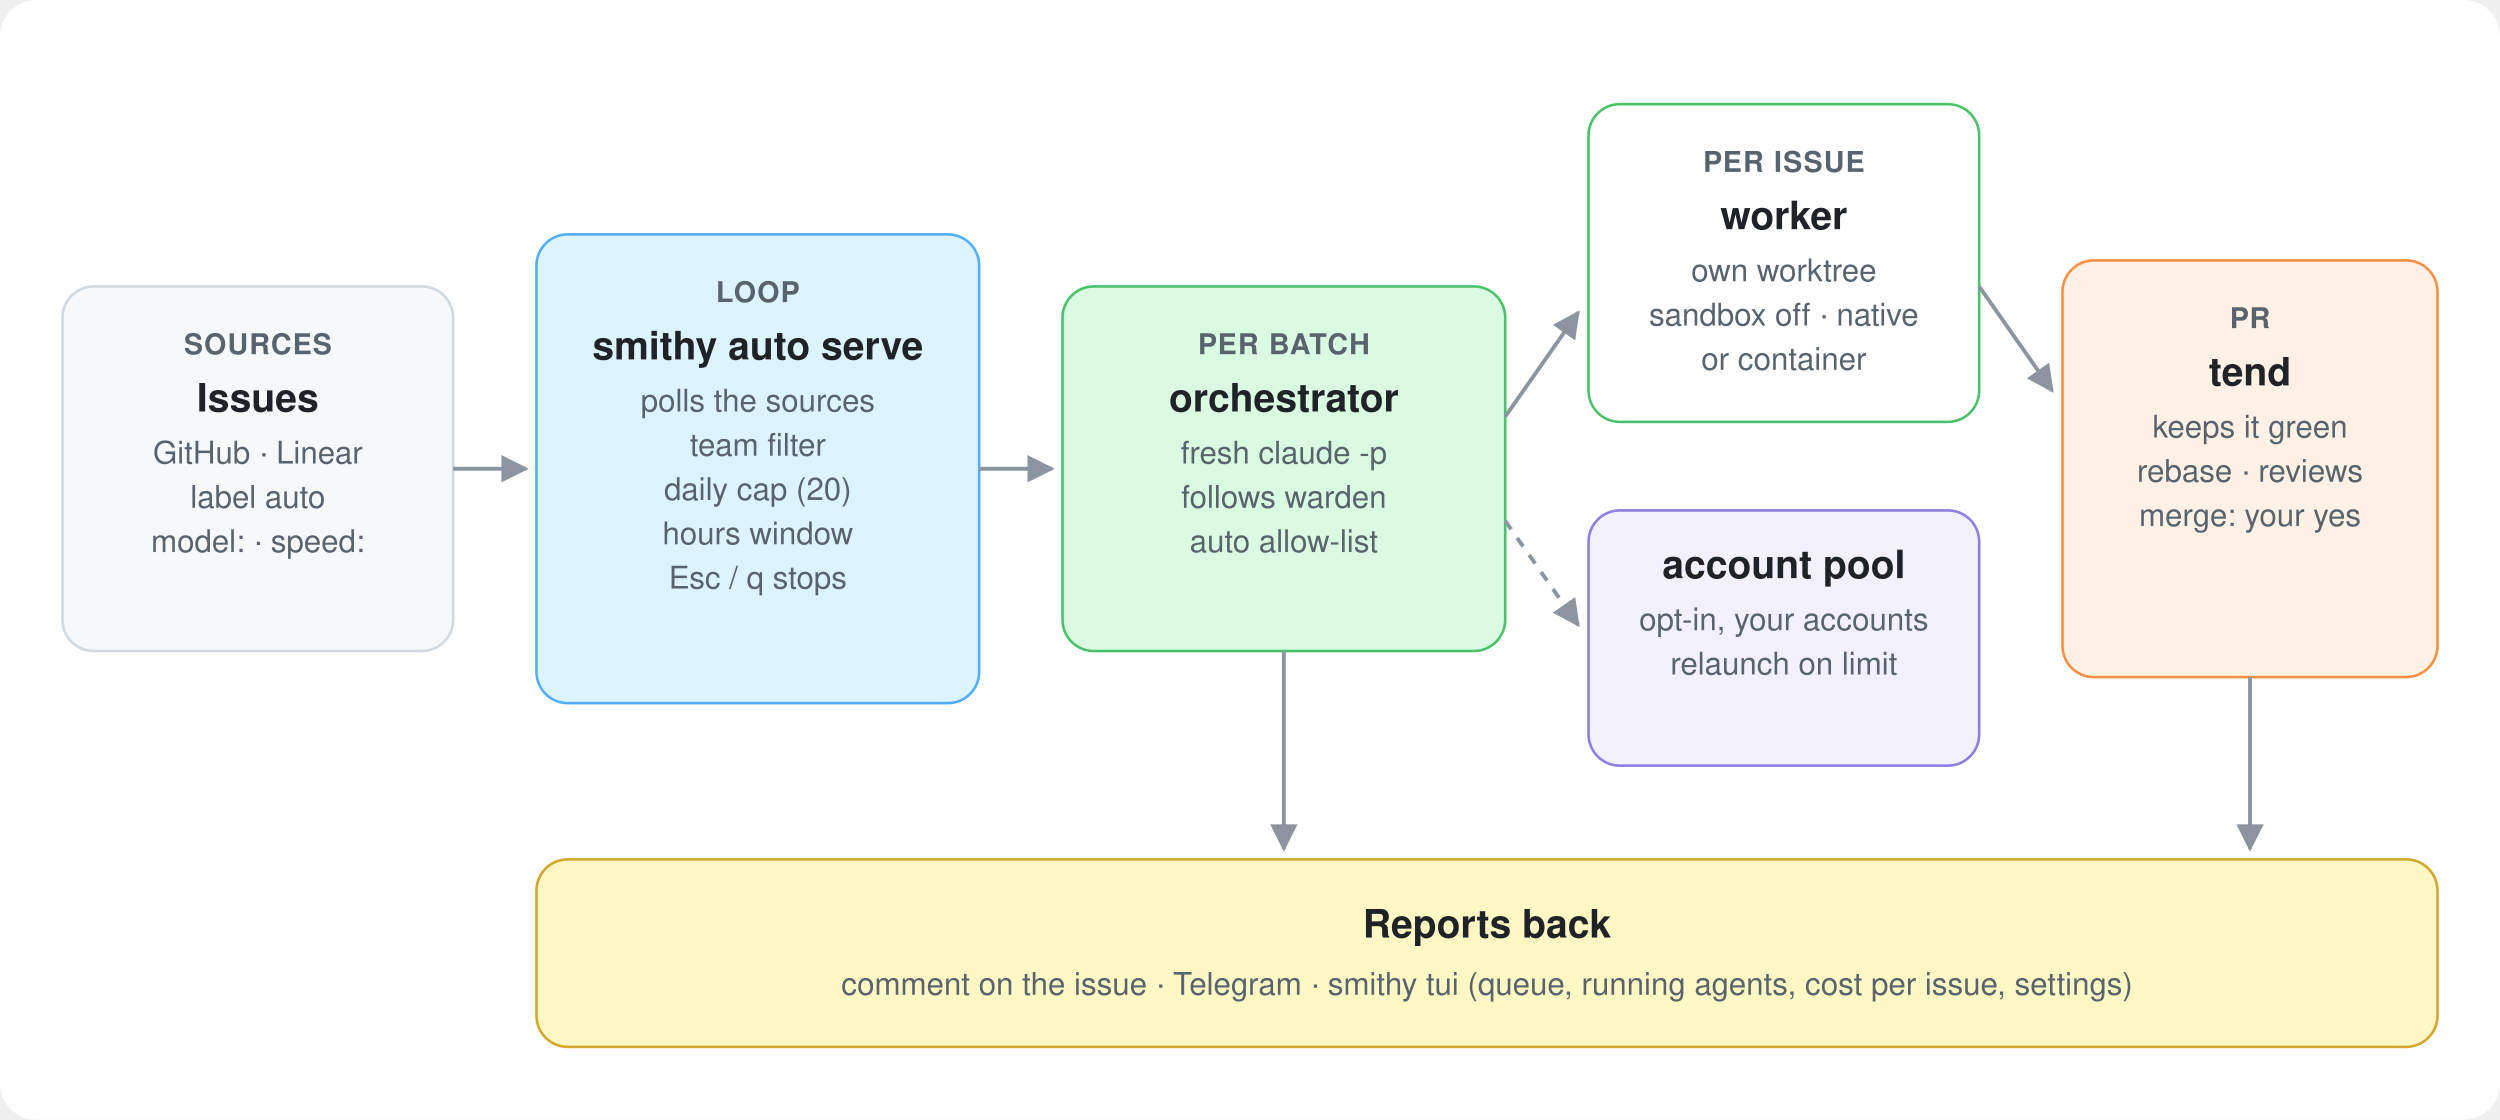
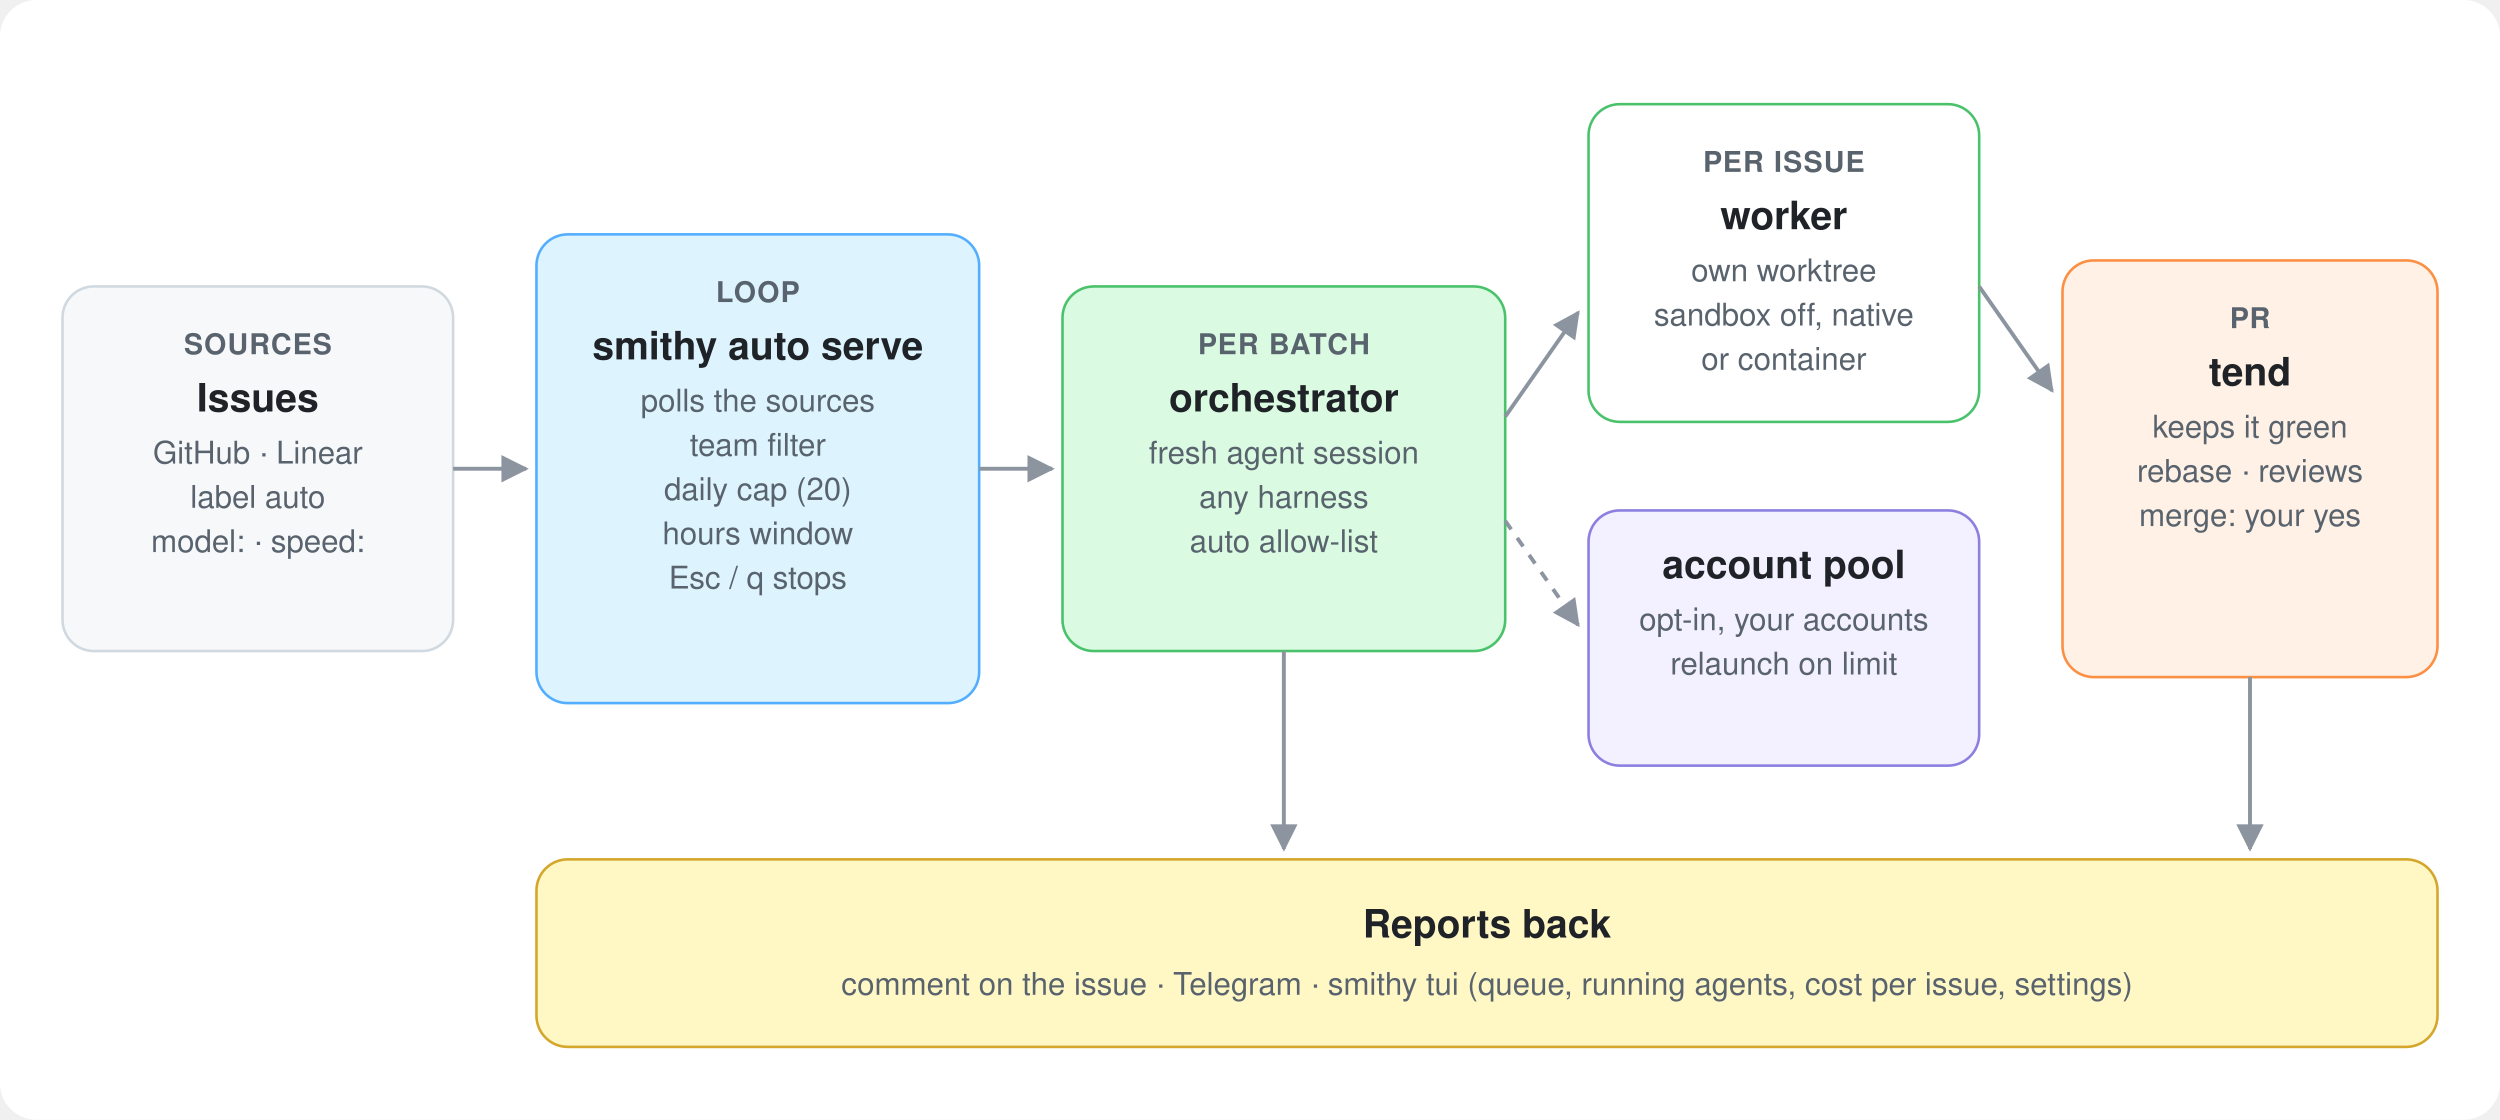
<svg xmlns="http://www.w3.org/2000/svg" width="960" height="430" viewBox="0 0 960 430" role="img" font-family="-apple-system, BlinkMacSystemFont, 'Segoe UI', Helvetica, Arial, sans-serif">
  <style>
    .bg { fill: #ffffff; }
    .t { font-size: 15px; font-weight: 600; fill: #1f2328; }
    .s { font-size: 12px; fill: #59636e; }
    .k { font-size: 11px; font-weight: 600; letter-spacing: .04em; fill: #59636e; }
    .chip { font-size: 12px; font-weight: 600; fill: #1f2328; }
    .neutral { fill: #f6f8fa; stroke: #d1d9e0; }
    .router { fill: #ddf4ff; stroke: #54aeff; }
    .smelt { fill: #f3f0ff; stroke: #8b7fe0; }
    .warden { fill: #dafbe1; stroke: #4ac26b; }
    .tend { fill: #fff1e5; stroke: #fb8f44; }
    .done { fill: #f6f8fa; stroke: #8250df; }
    .notify { fill: #fff8c5; stroke: #d4a72c; }
    .worker { fill: #ffffff; stroke: #4ac26b; }
    .lane { fill: none; stroke: #d1d9e0; stroke-dasharray: 4 4; }
    .line { stroke: #8c959f; stroke-width: 1.5; fill: none; }
    .head { fill: #8c959f; }
    @media (prefers-color-scheme: dark) {
      .bg { fill: #0d1117; }
      .t, .chip { fill: #f0f6fc; }
      .s, .k { fill: #9198a1; }
      .neutral { fill: #151b23; stroke: #3d444d; }
      .router { fill: #0c2d4f; stroke: #4493f8; }
      .smelt { fill: #231f3d; stroke: #8b7fe0; }
      .warden { fill: #0f2a19; stroke: #3fb950; }
      .tend { fill: #3a2210; stroke: #db6d28; }
      .done { fill: #151b23; stroke: #ab7df8; }
      .notify { fill: #2e2a10; stroke: #bb8009; }
      .worker { fill: #0d1117; stroke: #3fb950; }
      .lane { stroke: #3d444d; }
      .line { stroke: #656c76; }
      .head { fill: #656c76; }
    }
  </style>
  <defs>
    <marker id="a" viewBox="0 0 10 10" refX="9" refY="5" markerWidth="7" markerHeight="7" orient="auto-start-reverse">
      <path d="M0 0L10 5L0 10z" class="head" />
    </marker>
  </defs>
  <rect class="bg" x="0" y="0" width="960" height="430" rx="14" />
  <rect class="neutral" x="24" y="110" width="150" height="140" rx="12" />
  <text class="k" x="99" y="136" text-anchor="middle">SOURCES</text>
  <text class="t" x="99" y="158" text-anchor="middle">Issues</text>
  <text class="s" x="99" y="178" text-anchor="middle">GitHub · Linear</text>
  <text class="s" x="99" y="195" text-anchor="middle">label auto</text>
  <text class="s" x="99" y="212" text-anchor="middle">model: · speed:</text>
  <rect class="router" x="206" y="90" width="170" height="180" rx="12" />
  <text class="k" x="291" y="116" text-anchor="middle">LOOP</text>
  <text class="t" x="291" y="138" text-anchor="middle">smithy auto serve</text>
  <text class="s" x="291" y="158" text-anchor="middle">polls the sources</text>
  <text class="s" x="291" y="175" text-anchor="middle">team filter</text>
  <text class="s" x="291" y="192" text-anchor="middle">daily cap (20)</text>
  <text class="s" x="291" y="209" text-anchor="middle">hours window</text>
  <text class="s" x="291" y="226" text-anchor="middle">Esc / q stops</text>
  <rect class="warden" x="408" y="110" width="170" height="140" rx="12" />
  <text class="k" x="493" y="136" text-anchor="middle">PER BATCH</text>
  <text class="t" x="493" y="158" text-anchor="middle">orchestrator</text>
-   <text class="s" x="493" y="178" text-anchor="middle">fresh claude -p</text>
-   <text class="s" x="493" y="195" text-anchor="middle">follows warden</text>
+   <text class="s" x="493" y="178" text-anchor="middle">fresh agent session</text>
+   <text class="s" x="493" y="195" text-anchor="middle">any harness</text>
  <text class="s" x="493" y="212" text-anchor="middle">auto allow-list</text>
  <rect class="worker" x="610" y="40" width="150" height="122" rx="12" />
  <text class="k" x="685" y="66" text-anchor="middle">PER ISSUE</text>
  <text class="t" x="685" y="88" text-anchor="middle">worker</text>
  <text class="s" x="685" y="108" text-anchor="middle">own worktree</text>
-   <text class="s" x="685" y="125" text-anchor="middle">sandbox off · native</text>
+   <text class="s" x="685" y="125" text-anchor="middle">sandbox off, native</text>
  <text class="s" x="685" y="142" text-anchor="middle">or container</text>
  <rect class="smelt" x="610" y="196" width="150" height="98" rx="12" />
  <text class="t" x="685" y="222" text-anchor="middle">account pool</text>
  <text class="s" x="685" y="242" text-anchor="middle">opt-in, your accounts</text>
  <text class="s" x="685" y="259" text-anchor="middle">relaunch on limit</text>
  <rect class="tend" x="792" y="100" width="144" height="160" rx="12" />
  <text class="k" x="864" y="126" text-anchor="middle">PR</text>
  <text class="t" x="864" y="148" text-anchor="middle">tend</text>
  <text class="s" x="864" y="168" text-anchor="middle">keeps it green</text>
  <text class="s" x="864" y="185" text-anchor="middle">rebase · reviews</text>
  <text class="s" x="864" y="202" text-anchor="middle">merge: your yes</text>
  <rect class="notify" x="206" y="330" width="730" height="72" rx="12" />
  <text class="t" x="571" y="360" text-anchor="middle">Reports back</text>
  <text class="s" x="571" y="382" text-anchor="middle">comment on the issue · Telegram · smithy tui (queue, running agents, cost per issue, settings)</text>
  <path class="line" d="M174 180H202" marker-end="url(#a)" />
  <path class="line" d="M376 180H404" marker-end="url(#a)" />
  <path class="line" d="M578 160L606 120" marker-end="url(#a)" />
  <path class="line" d="M578 200L606 240" marker-end="url(#a)" stroke-dasharray="4 4" />
  <path class="line" d="M760 110L788 150" marker-end="url(#a)" />
  <path class="line" d="M864 260V326" marker-end="url(#a)" />
  <path class="line" d="M493 250V326" marker-end="url(#a)" />
</svg>
